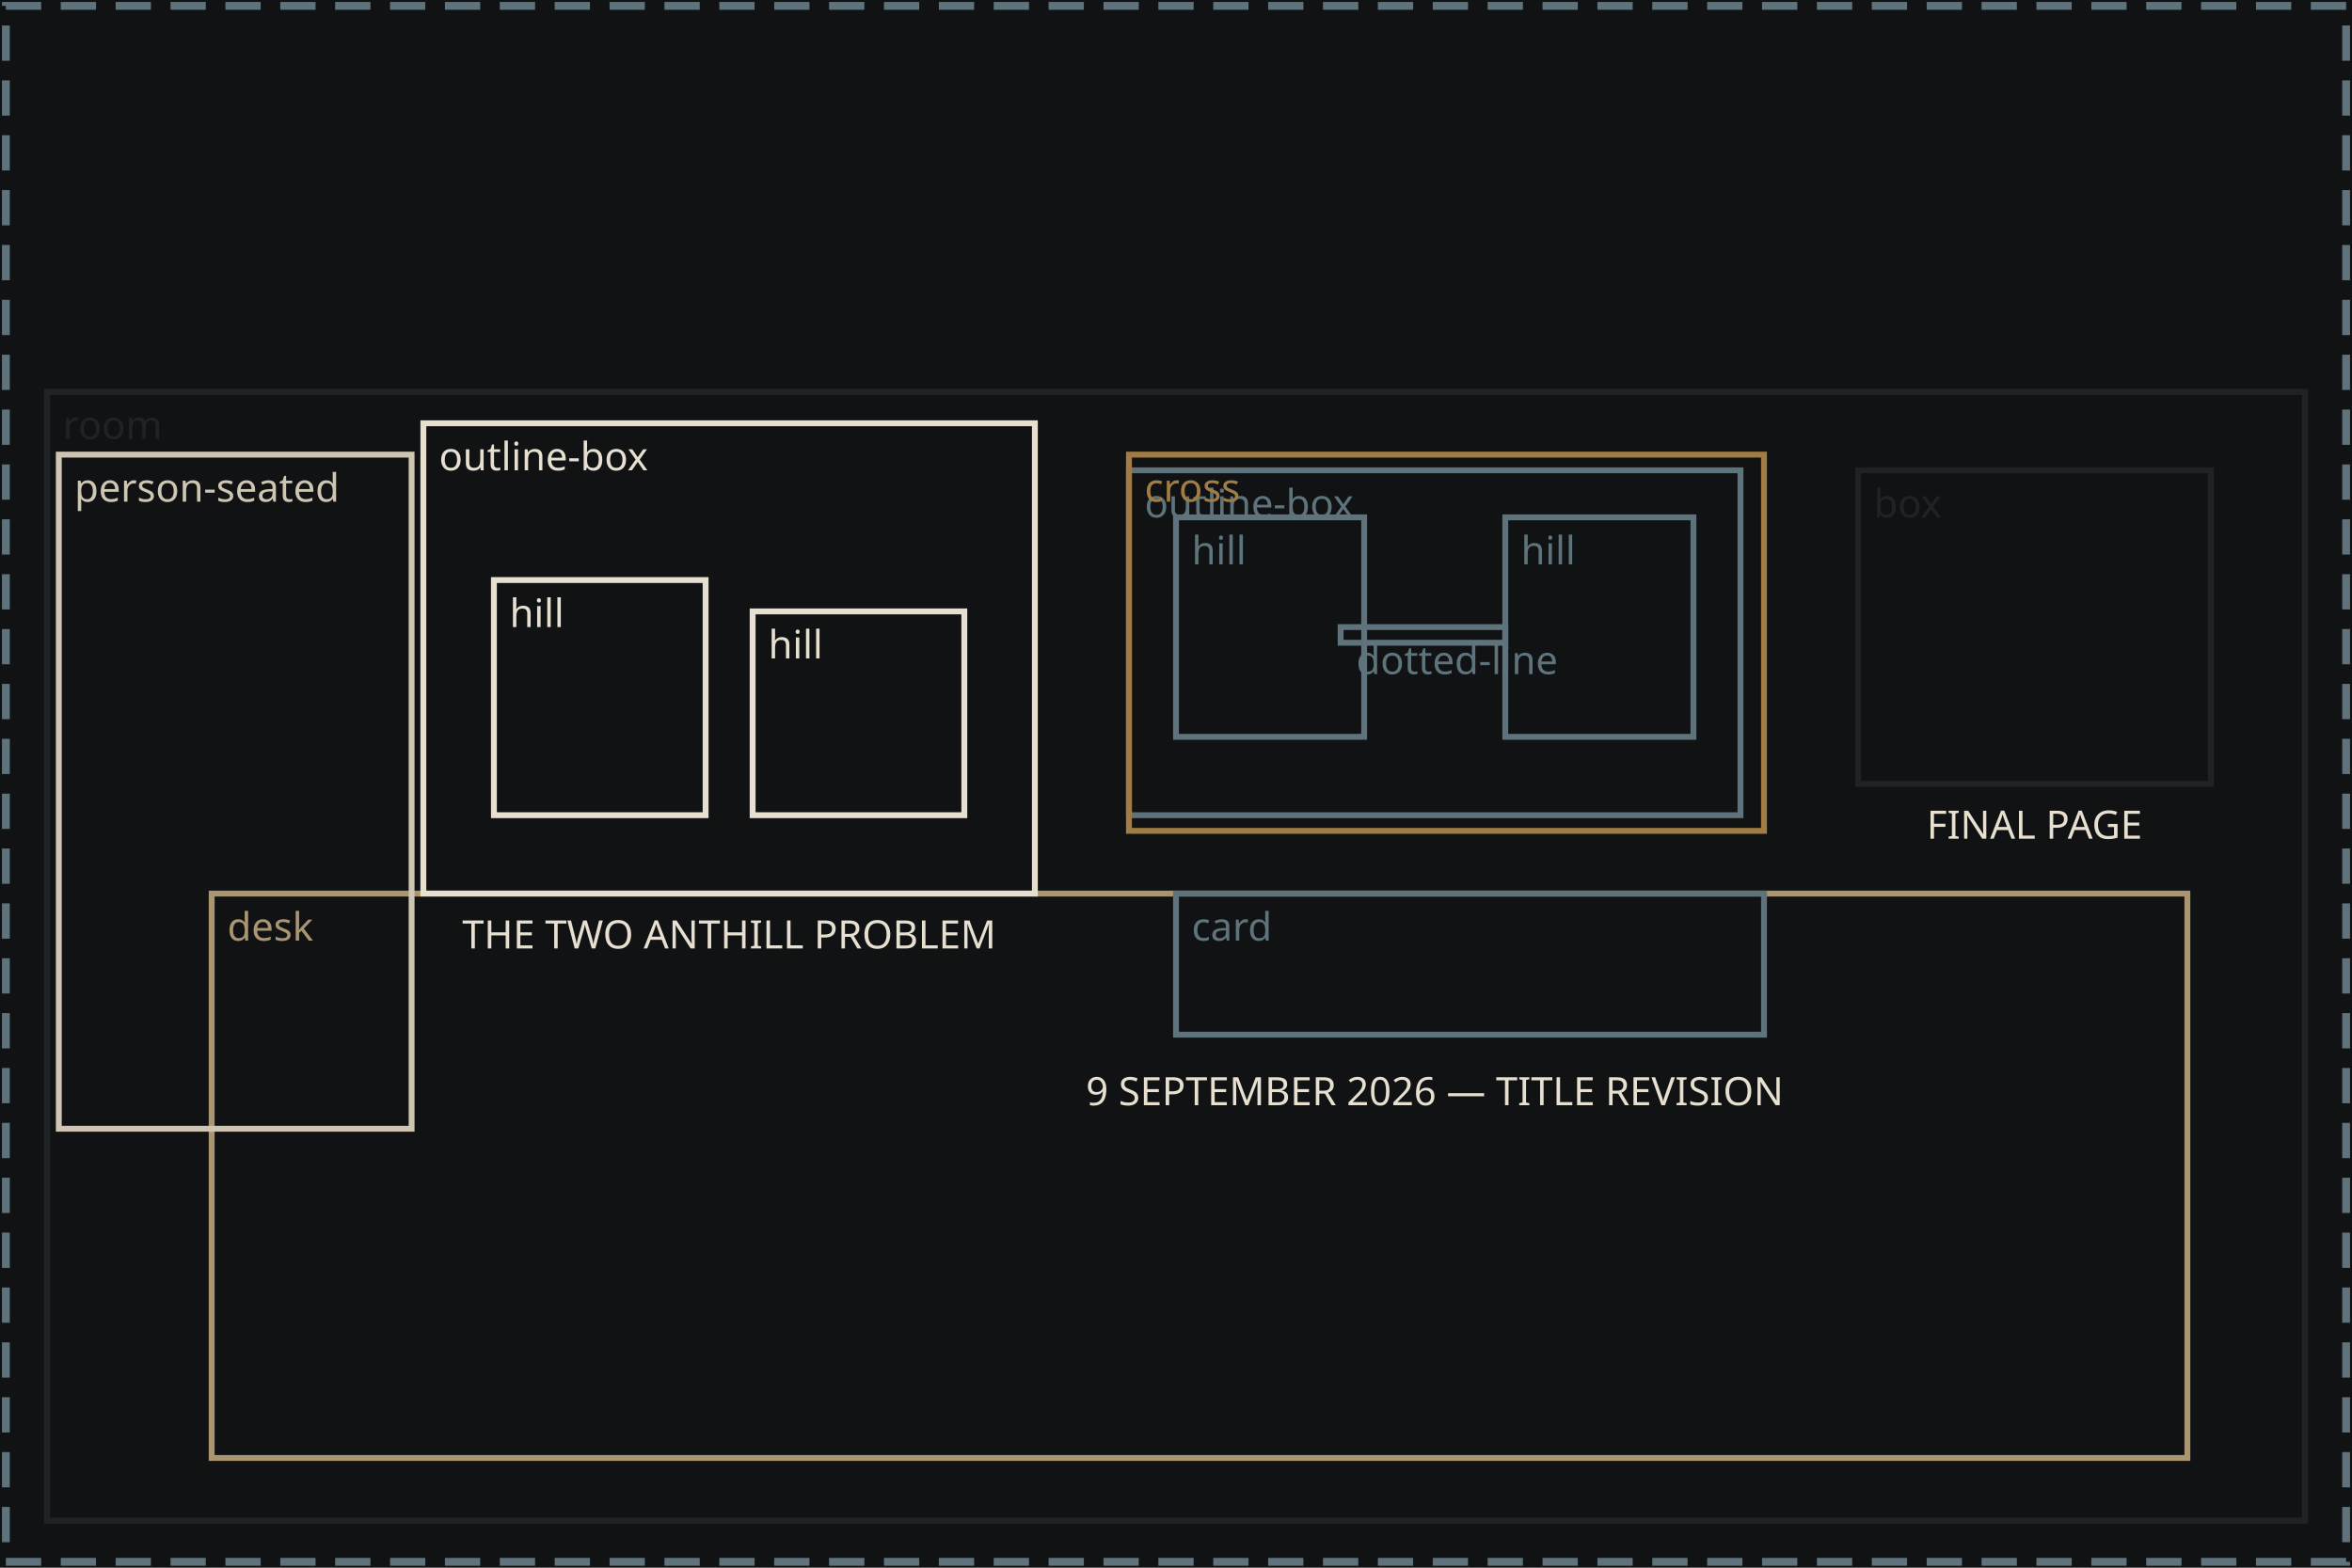
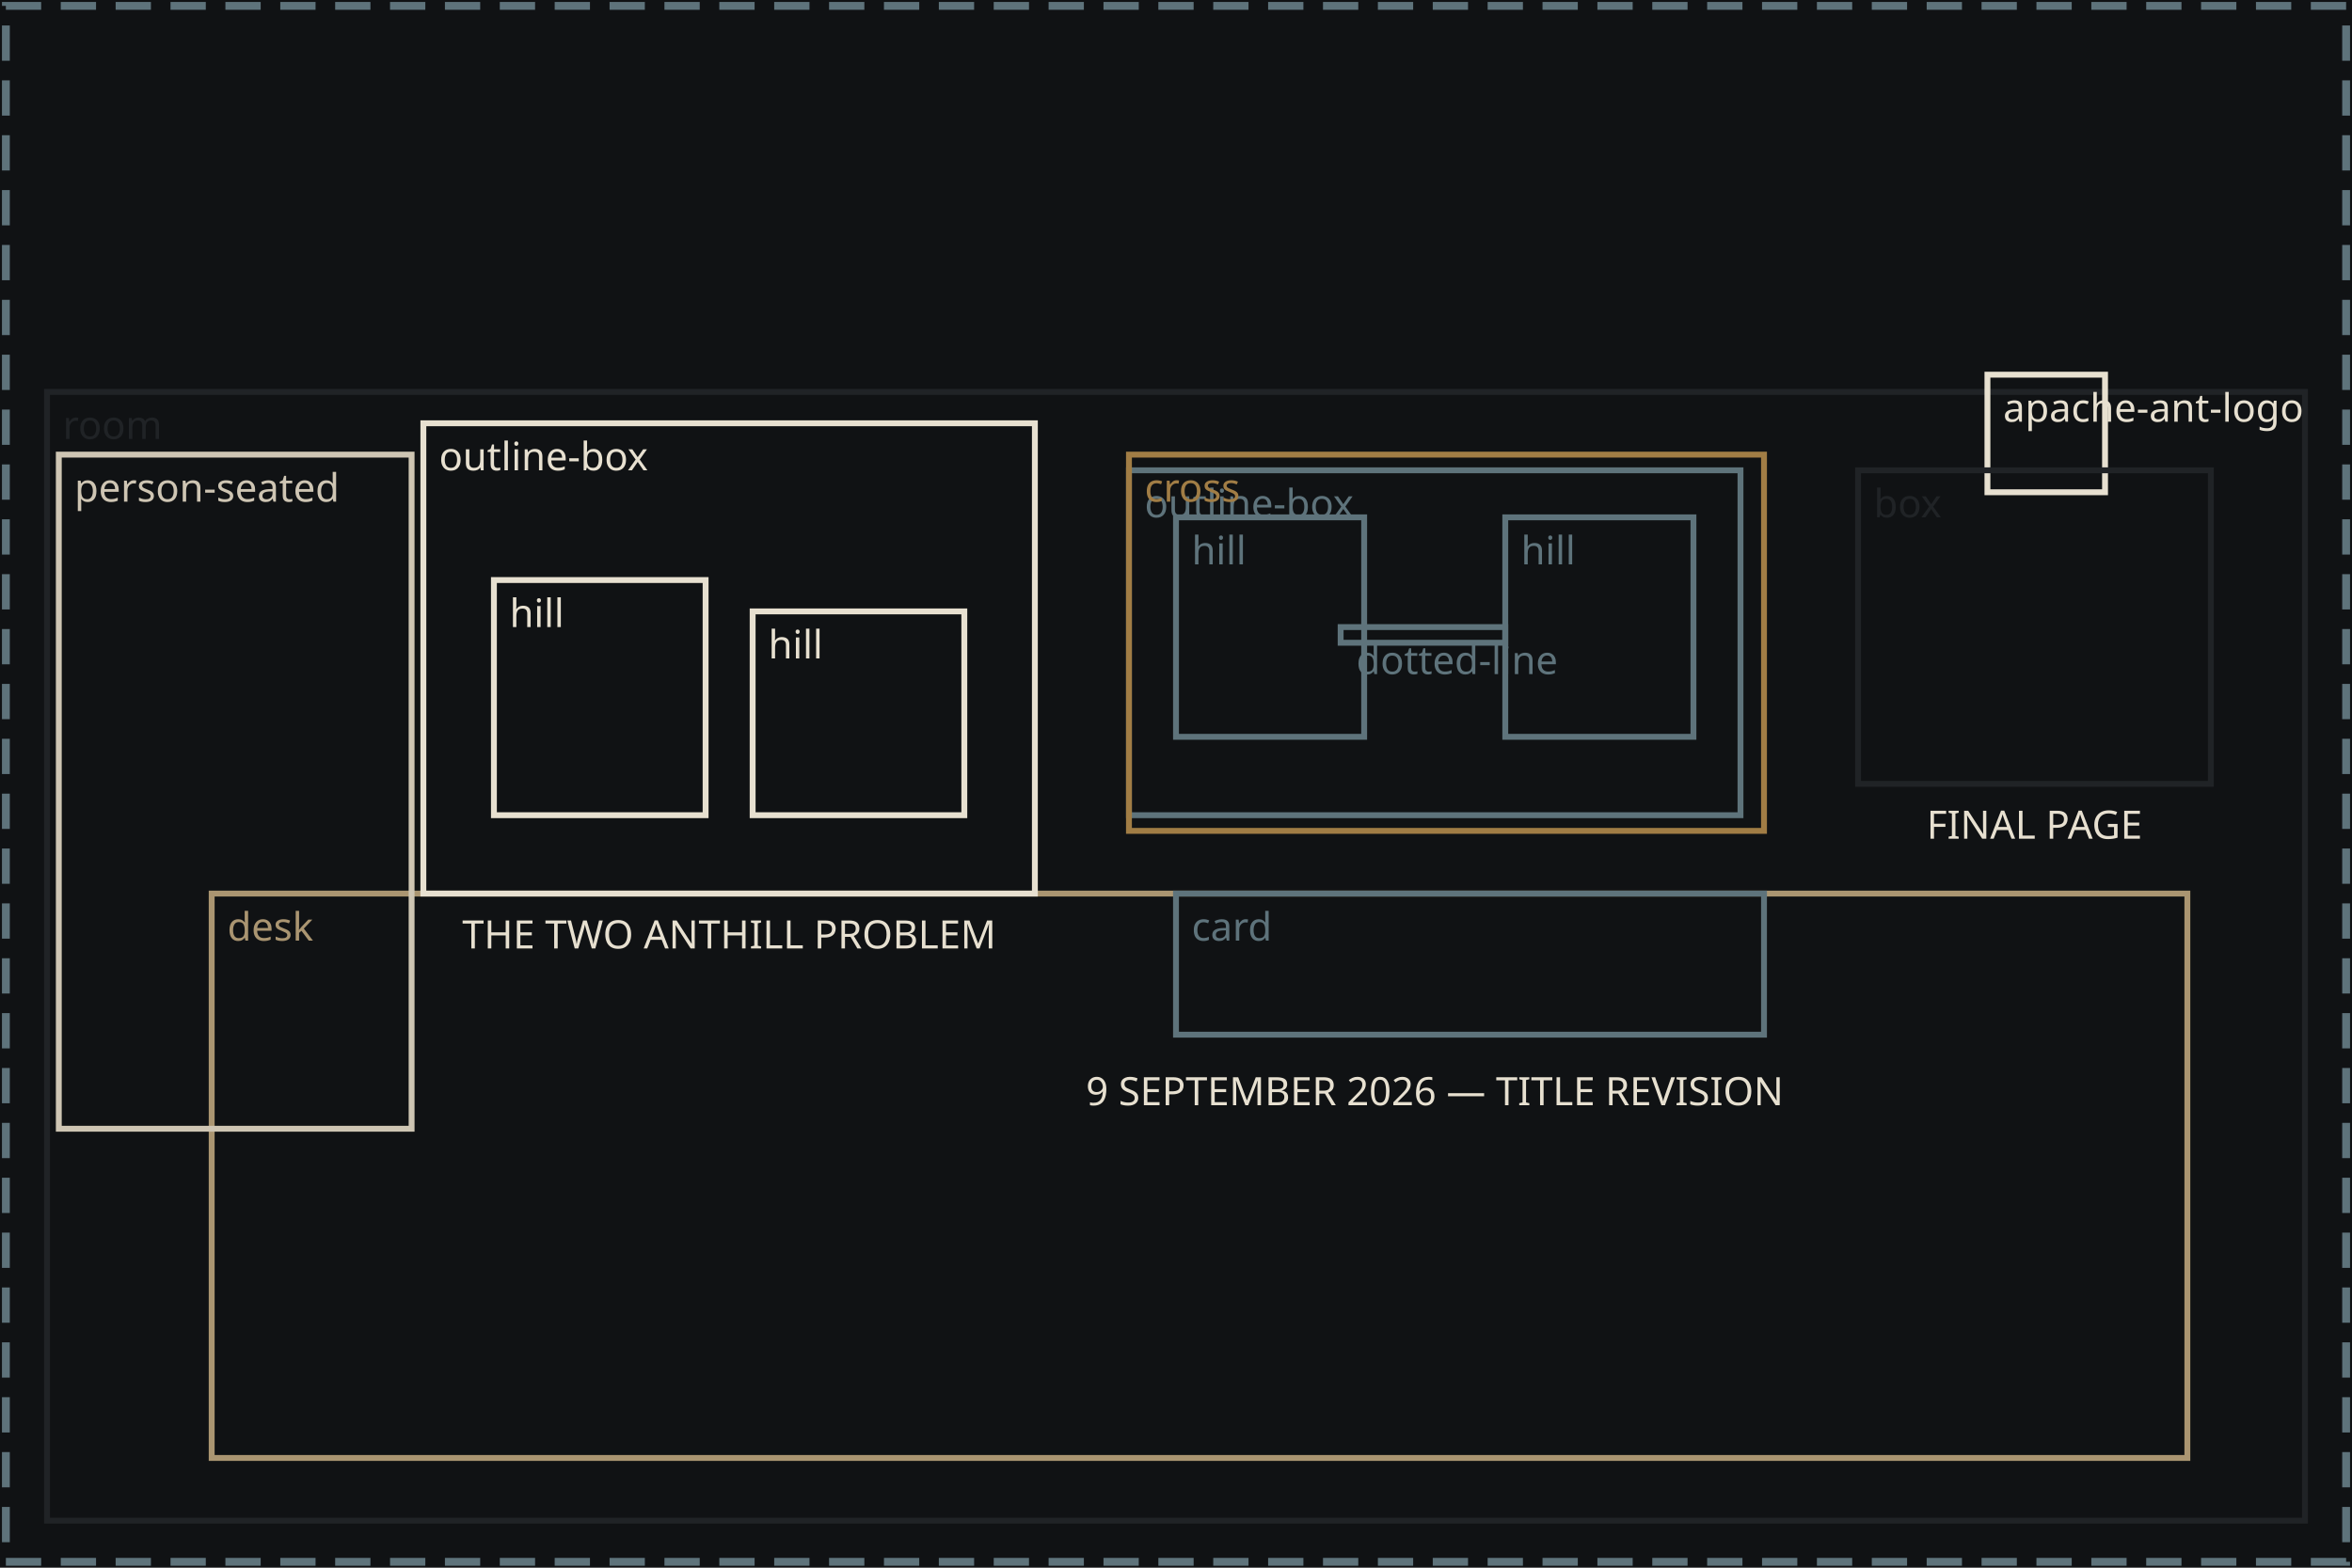
<svg xmlns="http://www.w3.org/2000/svg" width="1200" height="800" viewBox="0 0 1200 800">
  <rect width="1200" height="800" fill="#101214" />
  <rect x="24" y="200" width="1152" height="576" fill="none" stroke="#202326" stroke-width="3" />
  <text x="32" y="224" fill="#202326" font-family="sans-serif" font-size="20">room</text>
+   <rect x="1014" y="191.2" width="60" height="60" fill="none" stroke="#E7E0D0" stroke-width="3" />
+   <text x="1022" y="215.2" fill="#E7E0D0" font-family="sans-serif" font-size="20">apache-ant-logo</text>
  <rect x="108" y="456" width="1008" height="288" fill="none" stroke="#AA9571" stroke-width="3" />
  <text x="116" y="480" fill="#AA9571" font-family="sans-serif" font-size="20">desk</text>
  <rect x="30" y="232" width="180" height="344" fill="none" stroke="#CEC5B3" stroke-width="3" />
  <text x="38" y="256" fill="#CEC5B3" font-family="sans-serif" font-size="20">person-seated</text>
  <rect x="948" y="240" width="180" height="160" fill="none" stroke="#202326" stroke-width="3" />
  <text x="956" y="264" fill="#202326" font-family="sans-serif" font-size="20">box</text>
  <text x="1038" y="428" text-anchor="middle" fill="#E7E0D0" font-size="20" font-family="sans-serif">FINAL PAGE</text>
  <rect x="216" y="216" width="312" height="240" fill="none" stroke="#E7E0D0" stroke-width="3" />
  <text x="224" y="240" fill="#E7E0D0" font-family="sans-serif" font-size="20">outline-box</text>
  <text x="372" y="484" text-anchor="middle" fill="#E7E0D0" font-size="20" font-family="sans-serif">THE TWO ANTHILL PROBLEM</text>
  <rect x="252" y="296" width="108" height="120" fill="none" stroke="#E7E0D0" stroke-width="3" />
  <text x="260" y="320" fill="#E7E0D0" font-family="sans-serif" font-size="20">hill</text>
  <rect x="384" y="312" width="108" height="104" fill="none" stroke="#E7E0D0" stroke-width="3" />
  <text x="392" y="336" fill="#E7E0D0" font-family="sans-serif" font-size="20">hill</text>
  <rect x="576" y="240" width="312" height="176" fill="none" stroke="#5E737B" stroke-width="3" />
  <text x="584" y="264" fill="#5E737B" font-family="sans-serif" font-size="20">outline-box</text>
  <rect x="600" y="264" width="96" height="112" fill="none" stroke="#5E737B" stroke-width="3" />
  <text x="608" y="288" fill="#5E737B" font-family="sans-serif" font-size="20">hill</text>
  <rect x="768" y="264" width="96" height="112" fill="none" stroke="#5E737B" stroke-width="3" />
  <text x="776" y="288" fill="#5E737B" font-family="sans-serif" font-size="20">hill</text>
  <rect x="684" y="320" width="84" height="8" fill="none" stroke="#5E737B" stroke-width="3" />
  <text x="692" y="344" fill="#5E737B" font-family="sans-serif" font-size="20">dotted-line</text>
  <rect x="576" y="232" width="324" height="192" fill="none" stroke="#A17D45" stroke-width="3" />
  <text x="584" y="256" fill="#A17D45" font-family="sans-serif" font-size="20">cross</text>
  <rect x="960" y="504" width="30" height="22.4" fill="none" stroke="#101214" stroke-width="3" />
  <text x="968" y="528" fill="#101214" font-family="sans-serif" font-size="20">ant</text>
  <rect x="1014" y="516" width="27.6" height="20.8" fill="none" stroke="#101214" stroke-width="3" />
  <text x="1022" y="540" fill="#101214" font-family="sans-serif" font-size="20">ant</text>
  <rect x="600" y="456" width="300" height="72" fill="none" stroke="#5E737B" stroke-width="3" />
  <text x="608" y="480" fill="#5E737B" font-family="sans-serif" font-size="20">card</text>
  <text x="732" y="564" text-anchor="middle" fill="#E7E0D0" font-size="20" font-family="sans-serif">9 SEPTEMBER 2026 — TITLE REVISION</text>
  <rect x="3" y="3" width="1194" height="794" fill="none" stroke="#5E737B" stroke-width="4" stroke-dasharray="18 10" />
</svg>
